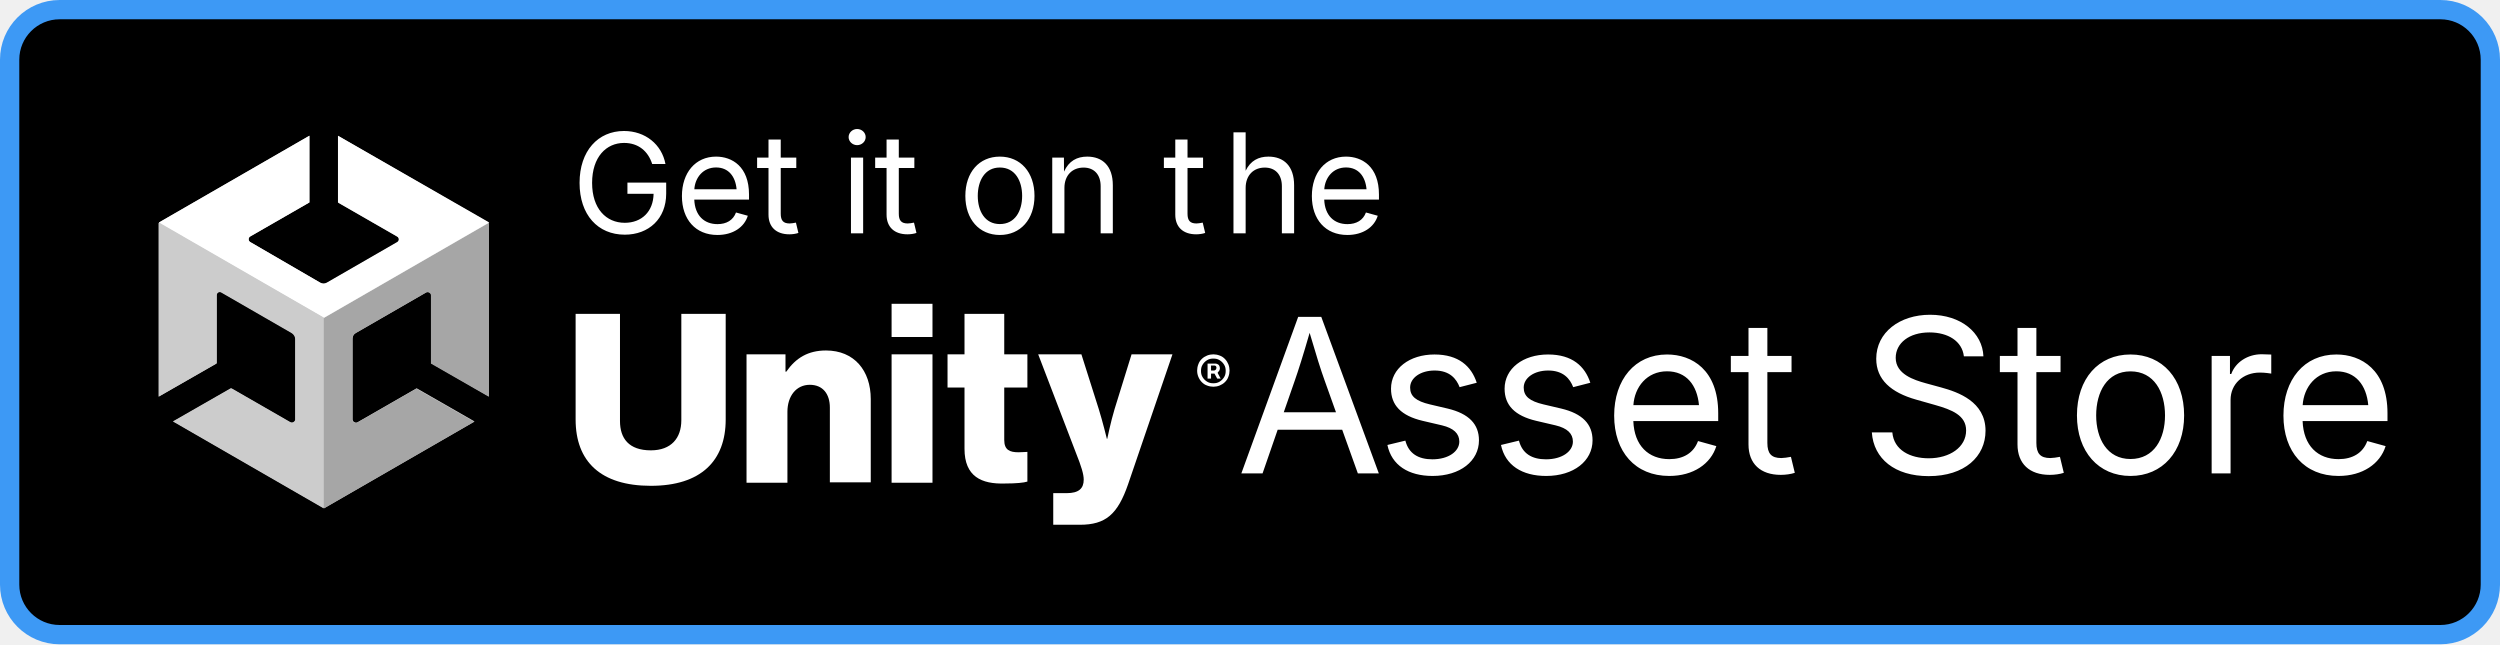
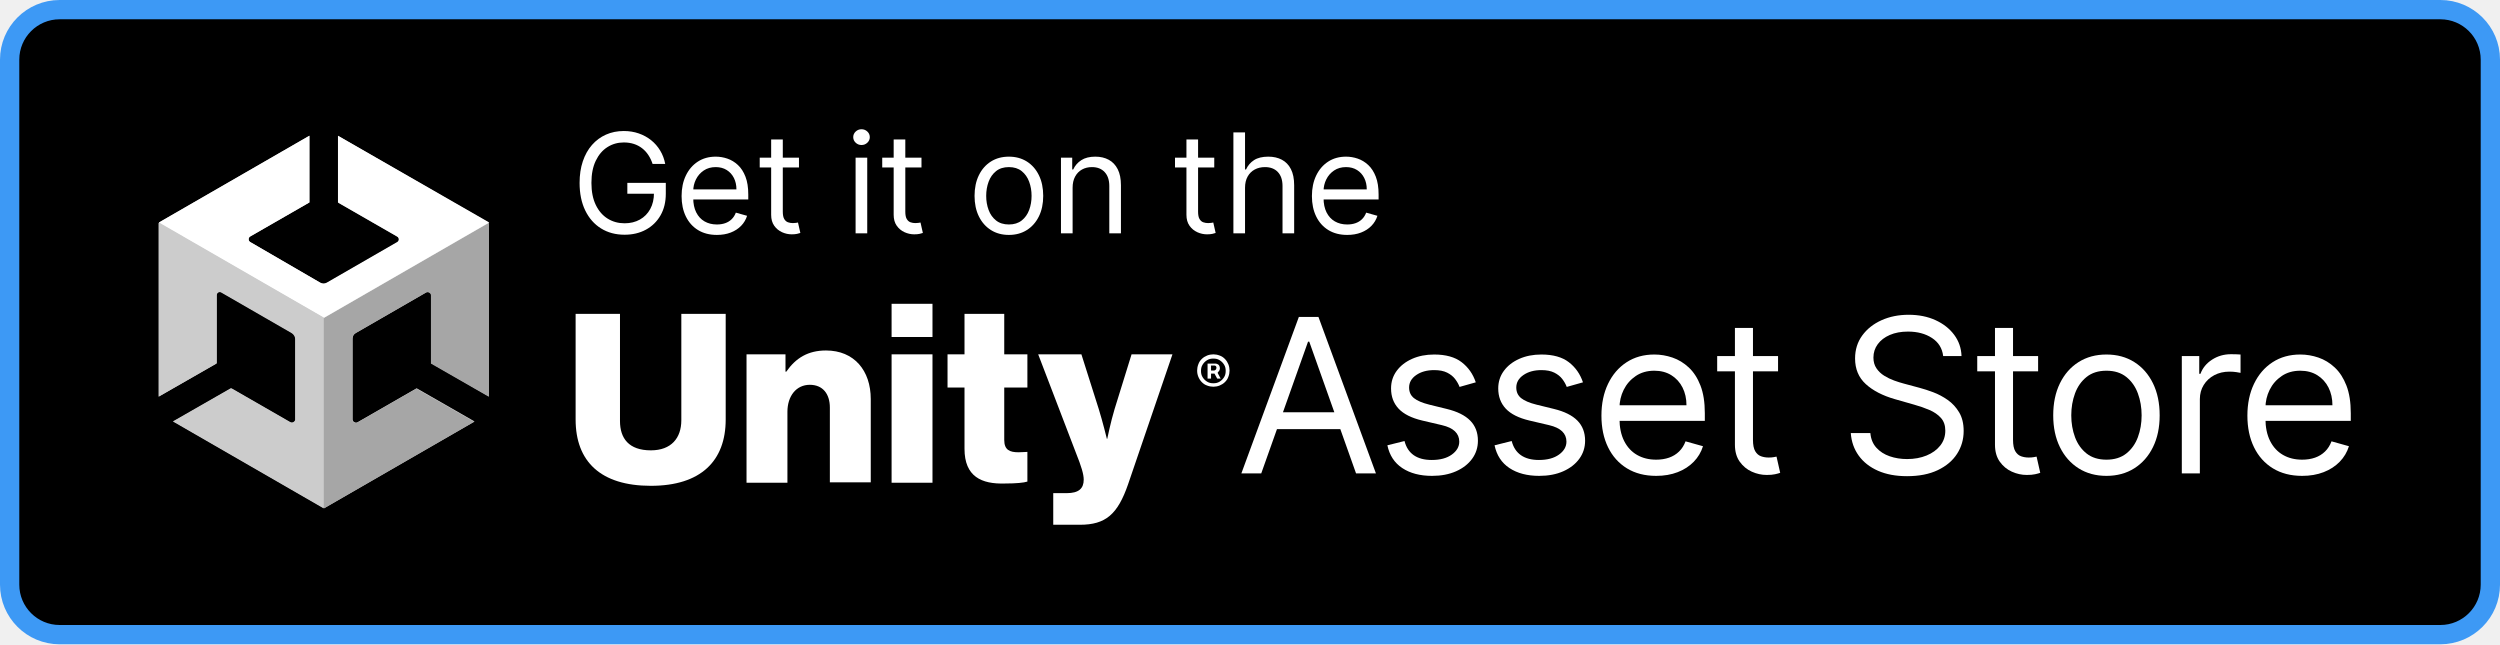
<svg xmlns="http://www.w3.org/2000/svg" width="100%" height="100%" viewBox="0 0 648 167" version="1.1" xml:space="preserve" style="fill-rule:evenodd;clip-rule:evenodd;stroke-linecap:round;stroke-linejoin:round;stroke-miterlimit:1.5;">
  <path d="M645.5,15.46c0,-7.153 -5.807,-12.96 -12.96,-12.96l-617.08,0c-7.153,0 -12.96,5.807 -12.96,12.96l0,136.08c0,7.153 5.807,12.96 12.96,12.96l617.08,0c7.153,0 12.96,-5.807 12.96,-12.96l0,-136.08Z" />
  <clipPath id="_clip1">
    <path d="M645.5,15.46c0,-7.153 -5.807,-12.96 -12.96,-12.96l-617.08,0c-7.153,0 -12.96,5.807 -12.96,12.96l0,136.08c0,7.153 5.807,12.96 12.96,12.96l617.08,0c7.153,0 12.96,-5.807 12.96,-12.96l0,-136.08Z" />
  </clipPath>
  <g clip-path="url(#_clip1)">
-     <text x="320.332px" y="122.712px" style="font-family:'Inter-Regular', 'Inter';font-size:55.782px;fill:#fff;">A<tspan x="356.676px 384.457px 412.238px 443.349px 462.251px 476.553px 510.757px 529.341px 561.245px 579.671px " y="122.712px 122.712px 122.712px 122.712px 122.712px 122.712px 122.712px 122.712px 122.712px 122.712px ">sset Store</tspan>
-     </text>
-     <text x="148.082px" y="60.483px" style="font-family:'Inter-Regular', 'Inter';font-size:35.978px;fill:#fff;">Get it on t<tspan x="316.935px " y="60.483px ">h</tspan>e</text>
+     <path d="M326.912,122.712l-5.153,0l14.905,-40.568l5.075,0l14.905,40.568l-5.154,0l-12.13,-34.15l-0.317,0l-12.131,34.15Zm1.903,-15.847l20.773,0l0,4.358l-20.773,0l0,-4.358Z" style="fill:#fff;fill-rule:nonzero;" />
+     <path d="M382.522,99.1l-4.202,1.189c-0.264,-0.7 -0.651,-1.384 -1.159,-2.051c-0.509,-0.666 -1.199,-1.218 -2.072,-1.654c-0.872,-0.435 -1.988,-0.653 -3.349,-0.653c-1.864,0 -3.413,0.426 -4.648,1.277c-1.236,0.852 -1.854,1.932 -1.854,3.239c0,1.162 0.423,2.08 1.269,2.754c0.846,0.673 2.167,1.234 3.964,1.683l4.519,1.11c2.722,0.66 4.751,1.667 6.085,3.02c1.335,1.354 2.002,3.094 2.002,5.22c0,1.743 -0.499,3.302 -1.496,4.675c-0.998,1.373 -2.389,2.456 -4.173,3.249c-1.783,0.792 -3.858,1.188 -6.223,1.188c-3.106,0 -5.676,-0.673 -7.711,-2.02c-2.035,-1.347 -3.323,-3.315 -3.865,-5.903l4.44,-1.11c0.423,1.638 1.226,2.866 2.408,3.685c1.183,0.818 2.732,1.228 4.648,1.228c2.181,0 3.915,-0.466 5.203,-1.397c1.289,-0.931 1.933,-2.05 1.933,-3.357c0,-1.057 -0.37,-1.945 -1.11,-2.665c-0.74,-0.719 -1.876,-1.257 -3.409,-1.614l-5.074,-1.188c-2.789,-0.661 -4.833,-1.688 -6.135,-3.081c-1.302,-1.393 -1.952,-3.139 -1.952,-5.239c0,-1.717 0.485,-3.236 1.456,-4.556c0.972,-1.321 2.3,-2.357 3.984,-3.11c1.685,-0.753 3.598,-1.129 5.739,-1.129c3.012,0 5.381,0.66 7.106,1.981c1.724,1.32 2.95,3.063 3.676,5.229Z" style="fill:#fff;fill-rule:nonzero;" />
+     <path d="M410.304,99.1l-4.203,1.189c-0.264,-0.7 -0.65,-1.384 -1.159,-2.051c-0.509,-0.666 -1.199,-1.218 -2.071,-1.654c-0.873,-0.435 -1.989,-0.653 -3.35,-0.653c-1.863,0 -3.413,0.426 -4.648,1.277c-1.236,0.852 -1.853,1.932 -1.853,3.239c0,1.162 0.422,2.08 1.268,2.754c0.846,0.673 2.167,1.234 3.964,1.683l4.52,1.11c2.722,0.66 4.75,1.667 6.085,3.02c1.334,1.354 2.002,3.094 2.002,5.22c0,1.743 -0.499,3.302 -1.497,4.675c-0.998,1.373 -2.388,2.456 -4.172,3.249c-1.784,0.792 -3.859,1.188 -6.224,1.188c-3.105,0 -5.676,-0.673 -7.711,-2.02c-2.034,-1.347 -3.323,-3.315 -3.865,-5.903l4.44,-1.11c0.423,1.638 1.226,2.866 2.409,3.685c1.182,0.818 2.732,1.228 4.648,1.228c2.18,0 3.914,-0.466 5.203,-1.397c1.288,-0.931 1.932,-2.05 1.932,-3.357c0,-1.057 -0.37,-1.945 -1.11,-2.665c-0.74,-0.719 -1.876,-1.257 -3.409,-1.614l-5.074,-1.188c-2.788,-0.661 -4.833,-1.688 -6.135,-3.081c-1.301,-1.393 -1.952,-3.139 -1.952,-5.239c0,-1.717 0.485,-3.236 1.457,-4.556c0.971,-1.321 2.299,-2.357 3.984,-3.11c1.684,-0.753 3.597,-1.129 5.738,-1.129c3.013,0 5.381,0.66 7.106,1.981c1.724,1.32 2.95,3.063 3.677,5.229Z" style="fill:#fff;fill-rule:nonzero;" />
+     <path d="M429.284,123.346c-2.933,0 -5.461,-0.65 -7.581,-1.951c-2.121,-1.301 -3.753,-3.123 -4.896,-5.467c-1.143,-2.344 -1.715,-5.075 -1.715,-8.191c0,-3.117 0.572,-5.867 1.715,-8.251c1.143,-2.383 2.742,-4.245 4.797,-5.586c2.054,-1.34 4.456,-2.01 7.204,-2.01c1.586,0 3.152,0.264 4.698,0.792c1.546,0.528 2.953,1.383 4.222,2.565c1.268,1.182 2.279,2.744 3.033,4.685c0.753,1.941 1.129,4.332 1.129,7.171l0,1.981l-23.468,0l0,-4.041l18.711,0c0,-1.717 -0.34,-3.249 -1.02,-4.596c-0.681,-1.347 -1.646,-2.41 -2.894,-3.189c-1.249,-0.779 -2.719,-1.169 -4.411,-1.169c-1.863,0 -3.472,0.459 -4.826,1.377c-1.354,0.918 -2.395,2.11 -3.122,3.575c-0.727,1.466 -1.09,3.038 -1.09,4.715l0,2.694c0,2.298 0.4,4.242 1.199,5.834c0.8,1.591 1.913,2.799 3.34,3.625c1.427,0.825 3.086,1.238 4.975,1.238c1.229,0 2.342,-0.175 3.34,-0.525c0.998,-0.35 1.86,-0.878 2.587,-1.585c0.726,-0.707 1.288,-1.588 1.684,-2.644l4.52,1.267c-0.476,1.532 -1.275,2.876 -2.399,4.031c-1.123,1.156 -2.51,2.054 -4.162,2.694c-1.652,0.641 -3.508,0.961 -5.57,0.961Z" style="fill:#fff;fill-rule:nonzero;" />
+     <path d="M460.871,92.286l0,3.962l-15.778,0l0,-3.962l15.778,0Zm-11.179,-7.29l4.678,0l0,29c0,1.321 0.195,2.308 0.584,2.962c0.39,0.653 0.892,1.089 1.507,1.307c0.614,0.218 1.265,0.327 1.952,0.327c0.516,0 0.938,-0.03 1.269,-0.089c0.33,-0.06 0.594,-0.109 0.793,-0.149l0.951,4.2c-0.317,0.119 -0.76,0.241 -1.328,0.366c-0.568,0.126 -1.288,0.188 -2.161,0.188c-1.321,0 -2.613,-0.284 -3.875,-0.851c-1.261,-0.568 -2.305,-1.433 -3.131,-2.595c-0.826,-1.162 -1.239,-2.628 -1.239,-4.398l0,-30.268Z" style="fill:#fff;fill-rule:nonzero;" />
+     <path d="M503.669,92.286c-0.238,-2.007 -1.203,-3.566 -2.894,-4.675c-1.692,-1.109 -3.766,-1.664 -6.224,-1.664c-1.797,0 -3.366,0.291 -4.708,0.872c-1.341,0.581 -2.385,1.38 -3.131,2.396c-0.747,1.017 -1.12,2.173 -1.12,3.467c0,1.083 0.261,2.011 0.783,2.783c0.522,0.773 1.192,1.413 2.012,1.922c0.819,0.508 1.678,0.924 2.576,1.248c0.899,0.323 1.725,0.584 2.478,0.782l4.123,1.109c1.057,0.278 2.236,0.661 3.538,1.149c1.301,0.489 2.55,1.152 3.746,1.991c1.196,0.839 2.184,1.912 2.963,3.219c0.78,1.307 1.17,2.912 1.17,4.814c0,2.192 -0.572,4.173 -1.715,5.942c-1.143,1.77 -2.808,3.176 -4.995,4.219c-2.187,1.044 -4.839,1.565 -7.958,1.565c-2.907,0 -5.421,-0.468 -7.542,-1.406c-2.121,-0.938 -3.786,-2.245 -4.995,-3.922c-1.209,-1.677 -1.893,-3.625 -2.051,-5.844l5.074,0c0.132,1.532 0.651,2.797 1.556,3.794c0.905,0.997 2.055,1.736 3.449,2.218c1.394,0.482 2.897,0.723 4.509,0.723c1.877,0 3.561,-0.307 5.054,-0.921c1.494,-0.614 2.676,-1.472 3.548,-2.575c0.873,-1.103 1.309,-2.394 1.309,-3.873c0,-1.347 -0.377,-2.443 -1.13,-3.288c-0.753,-0.845 -1.744,-1.532 -2.973,-2.06c-1.229,-0.528 -2.557,-0.991 -3.984,-1.387l-4.995,-1.426c-3.172,-0.911 -5.682,-2.212 -7.532,-3.902c-1.85,-1.691 -2.775,-3.903 -2.775,-6.636c0,-2.272 0.618,-4.256 1.853,-5.953c1.236,-1.697 2.901,-3.017 4.995,-3.962c2.094,-0.944 4.437,-1.416 7.027,-1.416c2.616,0 4.942,0.466 6.977,1.397c2.035,0.931 3.65,2.202 4.846,3.813c1.196,1.611 1.827,3.44 1.893,5.487l-4.757,0Z" style="fill:#fff;fill-rule:nonzero;" />
+     <path d="M528.278,92.286l0,3.962l-15.777,0l0,-3.962l15.777,0Zm-11.179,-7.29l4.678,0l0,29c0,1.321 0.195,2.308 0.585,2.962c0.39,0.653 0.892,1.089 1.506,1.307c0.615,0.218 1.266,0.327 1.953,0.327c0.515,0 0.938,-0.03 1.268,-0.089c0.331,-0.06 0.595,-0.109 0.793,-0.149l0.951,4.2c-0.317,0.119 -0.759,0.241 -1.328,0.366c-0.568,0.126 -1.288,0.188 -2.16,0.188c-1.321,0 -2.613,-0.284 -3.875,-0.851c-1.262,-0.568 -2.306,-1.433 -3.132,-2.595c-0.826,-1.162 -1.239,-2.628 -1.239,-4.398l0,-30.268Z" style="fill:#fff;fill-rule:nonzero;" />
+     <path d="M545.991,123.346c-2.749,0 -5.157,-0.654 -7.225,-1.961c-2.068,-1.307 -3.68,-3.136 -4.837,-5.487c-1.156,-2.351 -1.734,-5.097 -1.734,-8.24c0,-3.17 0.578,-5.937 1.734,-8.3c1.157,-2.364 2.769,-4.2 4.837,-5.507c2.068,-1.308 4.476,-1.961 7.225,-1.961c2.748,0 5.156,0.653 7.224,1.961c2.068,1.307 3.68,3.143 4.837,5.507c1.156,2.363 1.734,5.13 1.734,8.3c0,3.143 -0.578,5.889 -1.734,8.24c-1.157,2.351 -2.769,4.18 -4.837,5.487c-2.068,1.307 -4.476,1.961 -7.224,1.961Zm0,-4.199c2.087,0 3.805,-0.535 5.153,-1.605c1.348,-1.07 2.346,-2.476 2.993,-4.219c0.648,-1.743 0.971,-3.632 0.971,-5.665c0,-2.034 -0.323,-3.929 -0.971,-5.686c-0.647,-1.756 -1.645,-3.176 -2.993,-4.259c-1.348,-1.082 -3.066,-1.624 -5.153,-1.624c-2.088,0 -3.806,0.542 -5.154,1.624c-1.348,1.083 -2.345,2.503 -2.993,4.259c-0.647,1.757 -0.971,3.652 -0.971,5.686c0,2.033 0.324,3.922 0.971,5.665c0.648,1.743 1.645,3.149 2.993,4.219c1.348,1.07 3.066,1.605 5.154,1.605Z" style="fill:#fff;fill-rule:nonzero;" />
+     <path d="M565.526,122.712l0,-30.426l4.519,0l0,4.596l0.318,0c0.555,-1.506 1.559,-2.727 3.012,-3.665c1.454,-0.938 3.092,-1.407 4.916,-1.407c0.344,0 0.773,0.007 1.288,0.02c0.516,0.013 0.906,0.033 1.17,0.06l0,4.754c-0.159,-0.04 -0.519,-0.103 -1.08,-0.188c-0.562,-0.086 -1.153,-0.129 -1.774,-0.129c-1.48,0 -2.799,0.307 -3.955,0.921c-1.156,0.614 -2.068,1.459 -2.735,2.536c-0.667,1.076 -1.001,2.301 -1.001,3.674l0,19.254l-4.678,0Z" style="fill:#fff;fill-rule:nonzero;" />
+     <path d="M596.717,123.346c-2.934,0 -5.461,-0.65 -7.582,-1.951c-2.121,-1.301 -3.753,-3.123 -4.896,-5.467c-1.143,-2.344 -1.714,-5.075 -1.714,-8.191c0,-3.117 0.571,-5.867 1.714,-8.251c1.143,-2.383 2.742,-4.245 4.797,-5.586c2.055,-1.34 4.456,-2.01 7.205,-2.01c1.586,0 3.151,0.264 4.698,0.792c1.546,0.528 2.953,1.383 4.221,2.565c1.269,1.182 2.28,2.744 3.033,4.685c0.753,1.941 1.13,4.332 1.13,7.171l0,1.981l-23.468,0l0,-4.041l18.711,0c0,-1.717 -0.34,-3.249 -1.021,-4.596c-0.681,-1.347 -1.645,-2.41 -2.894,-3.189c-1.249,-0.779 -2.719,-1.169 -4.41,-1.169c-1.863,0 -3.472,0.459 -4.826,1.377c-1.355,0.918 -2.396,2.11 -3.122,3.575c-0.727,1.466 -1.09,3.038 -1.09,4.715l0,2.694c0,2.298 0.399,4.242 1.199,5.834c0.799,1.591 1.912,2.799 3.34,3.625c1.427,0.825 3.085,1.238 4.975,1.238c1.229,0 2.342,-0.175 3.339,-0.525c0.998,-0.35 1.86,-0.878 2.587,-1.585c0.727,-0.707 1.289,-1.588 1.685,-2.644l4.519,1.267c-0.476,1.532 -1.275,2.876 -2.398,4.031c-1.123,1.156 -2.511,2.054 -4.163,2.694c-1.651,0.641 -3.508,0.961 -5.569,0.961Z" style="fill:#fff;fill-rule:nonzero;" />
+     <path d="M169.151,42.494c-0.282,-0.86 -0.65,-1.633 -1.106,-2.318c-0.456,-0.686 -0.997,-1.272 -1.624,-1.757c-0.626,-0.486 -1.336,-0.856 -2.128,-1.112c-0.793,-0.255 -1.662,-0.383 -2.608,-0.383c-1.551,0 -2.962,0.4 -4.232,1.201c-1.27,0.801 -2.28,1.98 -3.03,3.539c-0.75,1.559 -1.125,3.471 -1.125,5.737c0,2.265 0.38,4.177 1.138,5.736c0.759,1.559 1.786,2.738 3.081,3.539c1.296,0.801 2.753,1.201 4.372,1.201c1.5,0 2.823,-0.322 3.97,-0.965c1.146,-0.643 2.041,-1.554 2.684,-2.734c0.644,-1.179 0.966,-2.57 0.966,-4.171l0.971,0.204l-7.875,0l0,-2.81l9.972,0l0,2.81c0,2.155 -0.458,4.029 -1.375,5.622c-0.916,1.593 -2.177,2.825 -3.784,3.699c-1.606,0.873 -3.449,1.309 -5.529,1.309c-2.318,0 -4.353,-0.545 -6.104,-1.635c-1.752,-1.091 -3.115,-2.641 -4.091,-4.651c-0.976,-2.01 -1.464,-4.395 -1.464,-7.154c0,-2.07 0.279,-3.933 0.837,-5.59c0.559,-1.657 1.349,-3.068 2.372,-4.235c1.023,-1.167 2.233,-2.062 3.631,-2.683c1.397,-0.622 2.936,-0.933 4.615,-0.933c1.38,0 2.669,0.206 3.867,0.62c1.197,0.413 2.267,0.996 3.209,1.75c0.941,0.754 1.728,1.652 2.358,2.696c0.631,1.043 1.066,2.199 1.304,3.468l-3.272,0Z" style="fill:#fff;fill-rule:nonzero;" />
+     <path d="M185.821,60.892c-1.892,0 -3.522,-0.419 -4.89,-1.258c-1.368,-0.839 -2.42,-2.015 -3.158,-3.527c-0.737,-1.511 -1.105,-3.272 -1.105,-5.282c0,-2.011 0.368,-3.784 1.105,-5.322c0.738,-1.537 1.769,-2.738 3.094,-3.603c1.325,-0.864 2.874,-1.296 4.647,-1.296c1.023,0 2.033,0.17 3.03,0.511c0.997,0.34 1.905,0.892 2.723,1.654c0.818,0.762 1.47,1.77 1.956,3.022c0.486,1.252 0.729,2.793 0.729,4.625l0,1.277l-15.137,0l0,-2.606l12.069,0c0,-1.107 -0.22,-2.095 -0.659,-2.964c-0.439,-0.869 -1.061,-1.555 -1.866,-2.057c-0.806,-0.503 -1.754,-0.754 -2.845,-0.754c-1.202,0 -2.239,0.296 -3.113,0.888c-0.873,0.592 -1.544,1.361 -2.013,2.306c-0.469,0.946 -0.703,1.959 -0.703,3.041l0,1.737c0,1.483 0.257,2.737 0.773,3.763c0.516,1.026 1.234,1.806 2.154,2.338c0.921,0.532 1.99,0.799 3.209,0.799c0.793,0 1.511,-0.113 2.154,-0.339c0.644,-0.226 1.2,-0.566 1.668,-1.022c0.469,-0.456 0.831,-1.024 1.087,-1.706l2.915,0.818c-0.307,0.988 -0.823,1.855 -1.547,2.6c-0.724,0.745 -1.619,1.324 -2.685,1.738c-1.065,0.413 -2.262,0.619 -3.592,0.619Z" style="fill:#fff;fill-rule:nonzero;" />
+     <path d="M207.094,40.859l0,2.555l-10.176,0l0,-2.555l10.176,0Zm-7.21,-4.702l3.017,0l0,18.705c0,0.852 0.125,1.488 0.377,1.91c0.251,0.421 0.575,0.703 0.971,0.843c0.397,0.141 0.816,0.211 1.26,0.211c0.332,0 0.605,-0.019 0.818,-0.058c0.213,-0.038 0.383,-0.07 0.511,-0.095l0.614,2.708c-0.205,0.077 -0.49,0.156 -0.857,0.236c-0.366,0.081 -0.831,0.122 -1.393,0.122c-0.853,0 -1.686,-0.183 -2.5,-0.55c-0.814,-0.366 -1.487,-0.924 -2.019,-1.673c-0.533,-0.75 -0.799,-1.695 -0.799,-2.837l0,-19.522Z" style="fill:#fff;fill-rule:nonzero;" />
+     <path d="M221.77,60.483l0,-19.624l3.017,0l0,19.624l-3.017,0Zm1.534,-22.895c-0.588,0 -1.093,-0.2 -1.515,-0.6c-0.422,-0.4 -0.633,-0.882 -0.633,-1.444c0,-0.562 0.211,-1.043 0.633,-1.444c0.422,-0.4 0.927,-0.6 1.515,-0.6c0.588,0 1.093,0.2 1.515,0.6c0.422,0.401 0.633,0.882 0.633,1.444c0,0.562 -0.211,1.044 -0.633,1.444c-0.422,0.4 -0.927,0.6 -1.515,0.6Z" style="fill:#fff;fill-rule:nonzero;" />
+     <path d="M238.849,40.859l0,2.555l-10.176,0l0,-2.555l10.176,0Zm-7.21,-4.702l3.017,0l0,18.705c0,0.852 0.126,1.488 0.377,1.91c0.252,0.421 0.576,0.703 0.972,0.843c0.396,0.141 0.816,0.211 1.259,0.211c0.333,0 0.605,-0.019 0.818,-0.058c0.213,-0.038 0.384,-0.07 0.512,-0.095l0.613,2.708c-0.204,0.077 -0.49,0.156 -0.856,0.236c-0.367,0.081 -0.831,0.122 -1.394,0.122c-0.852,0 -1.685,-0.183 -2.499,-0.55c-0.814,-0.366 -1.487,-0.924 -2.02,-1.673c-0.532,-0.75 -0.799,-1.695 -0.799,-2.837l0,-19.522Z" style="fill:#fff;fill-rule:nonzero;" />
+     <path d="M261.503,60.892c-1.773,0 -3.326,-0.421 -4.66,-1.265c-1.334,-0.843 -2.374,-2.023 -3.119,-3.539c-0.746,-1.516 -1.119,-3.287 -1.119,-5.315c0,-2.044 0.373,-3.828 1.119,-5.353c0.745,-1.524 1.785,-2.708 3.119,-3.552c1.334,-0.843 2.887,-1.264 4.66,-1.264c1.773,0 3.326,0.421 4.66,1.264c1.333,0.844 2.373,2.028 3.119,3.552c0.746,1.525 1.119,3.309 1.119,5.353c0,2.028 -0.373,3.799 -1.119,5.315c-0.746,1.516 -1.786,2.696 -3.119,3.539c-1.334,0.844 -2.887,1.265 -4.66,1.265Zm0,-2.708c1.346,0 2.454,-0.345 3.324,-1.035c0.869,-0.69 1.512,-1.597 1.93,-2.722c0.418,-1.124 0.627,-2.342 0.627,-3.654c0,-1.311 -0.209,-2.534 -0.627,-3.666c-0.418,-1.133 -1.061,-2.049 -1.93,-2.747c-0.87,-0.699 -1.978,-1.048 -3.324,-1.048c-1.347,0 -2.455,0.349 -3.324,1.048c-0.869,0.698 -1.513,1.614 -1.93,2.747c-0.418,1.132 -0.627,2.355 -0.627,3.666c0,1.312 0.209,2.53 0.627,3.654c0.417,1.125 1.061,2.032 1.93,2.722c0.869,0.69 1.977,1.035 3.324,1.035Z" style="fill:#fff;fill-rule:nonzero;" />
+     <path d="M278.02,48.678l0,11.805l-3.017,0l0,-19.624l2.915,0l0,3.066l0.255,0c0.461,-0.996 1.159,-1.799 2.097,-2.408c0.937,-0.609 2.148,-0.913 3.631,-0.913c1.329,0 2.492,0.27 3.49,0.811c0.997,0.541 1.772,1.358 2.326,2.453c0.554,1.094 0.831,2.476 0.831,4.146l0,12.469l-3.017,0l0,-12.265c0,-1.541 -0.4,-2.745 -1.201,-3.609c-0.802,-0.865 -1.901,-1.297 -3.299,-1.297c-0.963,0 -1.821,0.209 -2.576,0.626c-0.754,0.418 -1.348,1.027 -1.783,1.827c-0.435,0.801 -0.652,1.772 -0.652,2.913Z" style="fill:#fff;fill-rule:nonzero;" />
+     <path d="M314.736,40.859l0,2.555l-10.176,0l0,-2.555l10.176,0Zm-7.21,-4.702l3.017,0l0,18.705c0,0.852 0.125,1.488 0.377,1.91c0.251,0.421 0.575,0.703 0.971,0.843c0.397,0.141 0.816,0.211 1.26,0.211c0.332,0 0.605,-0.019 0.818,-0.058c0.213,-0.038 0.383,-0.07 0.511,-0.095l0.614,2.708c-0.205,0.077 -0.49,0.156 -0.857,0.236c-0.366,0.081 -0.831,0.122 -1.393,0.122c-0.853,0 -1.686,-0.183 -2.5,-0.55c-0.813,-0.366 -1.487,-0.924 -2.019,-1.673c-0.533,-0.75 -0.799,-1.695 -0.799,-2.837l0,-19.522Z" style="fill:#fff;fill-rule:nonzero;" />
+     <path d="M322.713,48.678l0,11.805l-3.017,0l0,-26.165l3.017,0l0,9.607l0.256,0c0.46,-1.013 1.152,-1.82 2.077,-2.421c0.925,-0.6 2.159,-0.9 3.701,-0.9c1.338,0 2.51,0.266 3.516,0.798c1.005,0.532 1.787,1.346 2.346,2.44c0.558,1.095 0.837,2.485 0.837,4.172l0,12.469l-3.017,0l0,-12.265c0,-1.559 -0.403,-2.766 -1.208,-3.622c-0.806,-0.856 -1.92,-1.284 -3.343,-1.284c-0.989,0 -1.873,0.209 -2.653,0.626c-0.78,0.418 -1.393,1.027 -1.841,1.827c-0.447,0.801 -0.671,1.772 -0.671,2.913Z" style="fill:#fff;fill-rule:nonzero;" />
+     <path d="M349.202,60.892c-1.892,0 -3.522,-0.419 -4.89,-1.258c-1.368,-0.839 -2.421,-2.015 -3.158,-3.527c-0.737,-1.511 -1.106,-3.272 -1.106,-5.282c0,-2.011 0.369,-3.784 1.106,-5.322c0.737,-1.537 1.769,-2.738 3.094,-3.603c1.325,-0.864 2.874,-1.296 4.647,-1.296c1.023,0 2.033,0.17 3.03,0.511c0.997,0.34 1.905,0.892 2.723,1.654c0.818,0.762 1.47,1.77 1.956,3.022c0.485,1.252 0.728,2.793 0.728,4.625l0,1.277l-15.136,0l0,-2.606l12.068,0c0,-1.107 -0.219,-2.095 -0.658,-2.964c-0.439,-0.869 -1.061,-1.555 -1.867,-2.057c-0.805,-0.503 -1.753,-0.754 -2.844,-0.754c-1.202,0 -2.239,0.296 -3.113,0.888c-0.874,0.592 -1.545,1.361 -2.014,2.306c-0.468,0.946 -0.703,1.959 -0.703,3.041l0,1.737c0,1.483 0.258,2.737 0.774,3.763c0.515,1.026 1.233,1.806 2.154,2.338c0.92,0.532 1.99,0.799 3.209,0.799c0.792,0 1.51,-0.113 2.154,-0.339c0.643,-0.226 1.199,-0.566 1.668,-1.022c0.469,-0.456 0.831,-1.024 1.087,-1.706l2.915,0.818c-0.307,0.988 -0.823,1.855 -1.547,2.6c-0.725,0.745 -1.62,1.324 -2.685,1.738c-1.065,0.413 -2.263,0.619 -3.592,0.619Z" style="fill:#fff;fill-rule:nonzero;" />
    <g>
      <g id="Logo">
        <g>
          <path d="M126.7,102.738l0,-44.972l-39,-22.486l0,17.289l15.3,8.795c0.6,0.299 0.6,1.199 0,1.499l-18.2,10.493c-0.5,0.3 -1.2,0.3 -1.7,0l-18.2,-10.593c-0.6,-0.3 -0.6,-1.199 0,-1.499l15.3,-8.795l0,-17.289l-39,22.486l0,45.072l0,-0.2l0,0.2l15,-8.595l0,-17.689c0,-0.599 0.7,-1.099 1.3,-0.699l18.2,10.493c0.5,0.3 0.9,0.9 0.9,1.499l0,20.987c0,0.6 -0.7,1.1 -1.3,0.7l-15.3,-8.795l-15,8.595l39,22.486l39,-22.486l-15,-8.595l-15.3,8.795c-0.5,0.3 -1.3,-0.1 -1.3,-0.7l0,-20.987c0,-0.599 0.3,-1.199 0.9,-1.499l18.2,-10.493c0.5,-0.3 1.3,0.1 1.3,0.699l0,17.689l14.9,8.595Z" style="fill:#ccc;fill-rule:nonzero;" />
          <path d="M83.9,131.82l39,-22.486l-15,-8.595l-15.3,8.795c-0.5,0.3 -1.3,-0.1 -1.3,-0.7l0,-20.987c0,-0.599 0.3,-1.199 0.9,-1.499l18.2,-10.493c0.5,-0.3 1.3,0.1 1.3,0.699l0,17.689l15,8.595l0,-45.072l-42.8,24.685l0,49.369Z" style="fill:#a6a6a6;fill-rule:nonzero;" />
          <path d="M87.6,35.18l0,17.289l15.3,8.795c0.6,0.3 0.6,1.199 0,1.499l-18.2,10.493c-0.5,0.3 -1.2,0.3 -1.7,0l-18.1,-10.493c-0.6,-0.3 -0.6,-1.199 0,-1.499l15.3,-8.795l0,-17.289l-39,22.486l42.8,24.685l42.8,-24.685l-39.2,-22.486Z" style="fill:#fff;fill-rule:nonzero;" />
          <path d="M75.1,109.434l-15.3,-8.795l-15,8.595l39,22.486l0,-49.369l-42.7,-24.585l0,45.072l0,-0.2l0,0.2l15,-8.595l0,-17.689c0,-0.599 0.7,-1.099 1.3,-0.699l18.2,10.493c0.5,0.3 0.9,0.9 0.9,1.499l0,20.987c-0.1,0.5 -0.8,0.9 -1.4,0.6Z" style="fill:#ccc;fill-rule:nonzero;" />
        </g>
      </g>
    </g>
    <g>
      <g id="Logo1">
        <g>
          <path d="M149.2,108.734l0,-27.383l11.5,0l0,27.783c0,4.497 2.3,7.595 8,7.595c5.3,0 7.9,-3.198 7.9,-7.795l0,-27.583l11.5,0l0,27.383c0,10.694 -6.4,17.19 -19.4,17.19c-13,0 -19.5,-6.296 -19.5,-17.19Z" style="fill:#fff;fill-rule:nonzero;" />
          <path d="M193.4,91.845l10.2,0l0,4.497l0.2,0c2.5,-3.598 5.7,-5.497 10.3,-5.497c7.3,0 11.6,5.197 11.6,12.593l0,21.586l-10.6,0l0,-19.388c0,-3.498 -1.8,-5.896 -5.2,-5.896c-3.5,0 -5.8,2.898 -5.8,6.996l0,18.388l-10.6,0l0,-33.279l-0.1,0Z" style="fill:#fff;fill-rule:nonzero;" />
          <path d="M231.1,78.753l10.6,0l0,8.595l-10.6,0l0,-8.595Zm0,13.092l10.6,0l0,33.279l-10.6,0l0,-33.279Z" style="fill:#fff;fill-rule:nonzero;" />
          <path d="M250,116.33l0,-15.89l-4.4,0l0,-8.595l4.4,0l0,-10.494l10.3,0l0,10.494l6,0l0,8.595l-6,0l0,13.591c0,2.599 1.4,3.198 3.7,3.198c0.9,0 1.9,-0.1 2.3,-0.1l0,7.695c-0.9,0.3 -2.9,0.5 -5.8,0.5c-6.1,0.2 -10.5,-1.799 -10.5,-8.994Z" style="fill:#fff;fill-rule:nonzero;" />
          <path d="M272.9,127.823l3.6,0c3.1,0 4.4,-1.2 4.4,-3.498c0,-1.399 -0.6,-3.398 -2,-6.896l-9.8,-25.584l11.2,0l4.5,14.191c1,3.198 2.1,7.695 2.1,7.695l0.1,0c0,0 0.9,-4.397 1.9,-7.695l4.4,-14.191l10.6,0l-11.5,33.679c-2.7,7.795 -5.8,10.494 -12.5,10.494l-6.9,0l0,-8.195l-0.1,0Z" style="fill:#fff;fill-rule:nonzero;" />
          <g>
            <path d="M318.4,94.443c-0.2,-0.499 -0.5,-0.999 -0.9,-1.399c-0.4,-0.4 -0.8,-0.699 -1.4,-0.899c-0.5,-0.2 -1.1,-0.3 -1.6,-0.3c-0.5,0 -1.1,0.1 -1.6,0.3c-0.5,0.2 -1,0.499 -1.4,0.899c-0.4,0.4 -0.7,0.8 -0.9,1.399c-0.2,0.5 -0.3,1.1 -0.3,1.599c0,0.6 0.1,1.1 0.3,1.599c0.2,0.5 0.5,1 0.9,1.399c0.4,0.4 0.8,0.7 1.4,0.9c0.5,0.2 1.1,0.3 1.6,0.3c0.5,0 1.1,-0.1 1.6,-0.3c0.5,-0.2 1,-0.5 1.4,-0.9c0.4,-0.399 0.7,-0.799 0.9,-1.399c0.2,-0.499 0.3,-1.099 0.3,-1.599c0,-0.499 -0.1,-1.099 -0.3,-1.599Zm-1.1,3.298c-0.3,0.5 -0.7,0.9 -1.2,1.199c-0.5,0.3 -1,0.4 -1.6,0.4c-0.6,0 -1.1,-0.1 -1.6,-0.4c-0.5,-0.299 -0.9,-0.699 -1.2,-1.199c-0.3,-0.499 -0.4,-0.999 -0.4,-1.599c0,-0.599 0.1,-1.099 0.4,-1.599c0.3,-0.5 0.7,-0.899 1.2,-1.199c0.5,-0.3 1,-0.4 1.6,-0.4c0.6,0 1.1,0.1 1.6,0.4c0.5,0.3 0.9,0.699 1.2,1.199c0.3,0.5 0.4,1 0.4,1.599c0,0.6 -0.1,1.1 -0.4,1.599Z" style="fill:#fff;fill-rule:nonzero;" />
            <path d="M316,96.142c0.1,-0.2 0.2,-0.4 0.2,-0.699c0,-0.3 -0.1,-0.5 -0.2,-0.7c-0.1,-0.2 -0.3,-0.3 -0.5,-0.4c-0.2,-0.1 -0.4,-0.1 -0.5,-0.1l-2,0l0,3.898l0.9,0l0,-1.299l0.9,0l0.7,1.299l0.9,0l-0.8,-1.499c0.1,-0.2 0.3,-0.4 0.4,-0.5Zm-2.1,-1.399l0.8,0c0.1,0 0.2,0 0.4,0.1c0.1,0.1 0.2,0.2 0.2,0.5c0,0.2 -0.1,0.399 -0.2,0.499c-0.1,0.1 -0.3,0.2 -0.4,0.2l-0.8,0l0,-1.299Z" style="fill:#fff;fill-rule:nonzero;" />
          </g>
        </g>
      </g>
    </g>
  </g>
  <path d="M645.5,15.46c0,-7.153 -5.807,-12.96 -12.96,-12.96l-617.08,0c-7.153,0 -12.96,5.807 -12.96,12.96l0,136.08c0,7.153 5.807,12.96 12.96,12.96l617.08,0c7.153,0 12.96,-5.807 12.96,-12.96l0,-136.08Z" style="fill:none;stroke:#3d99f5;stroke-width:5px;" />
</svg>
